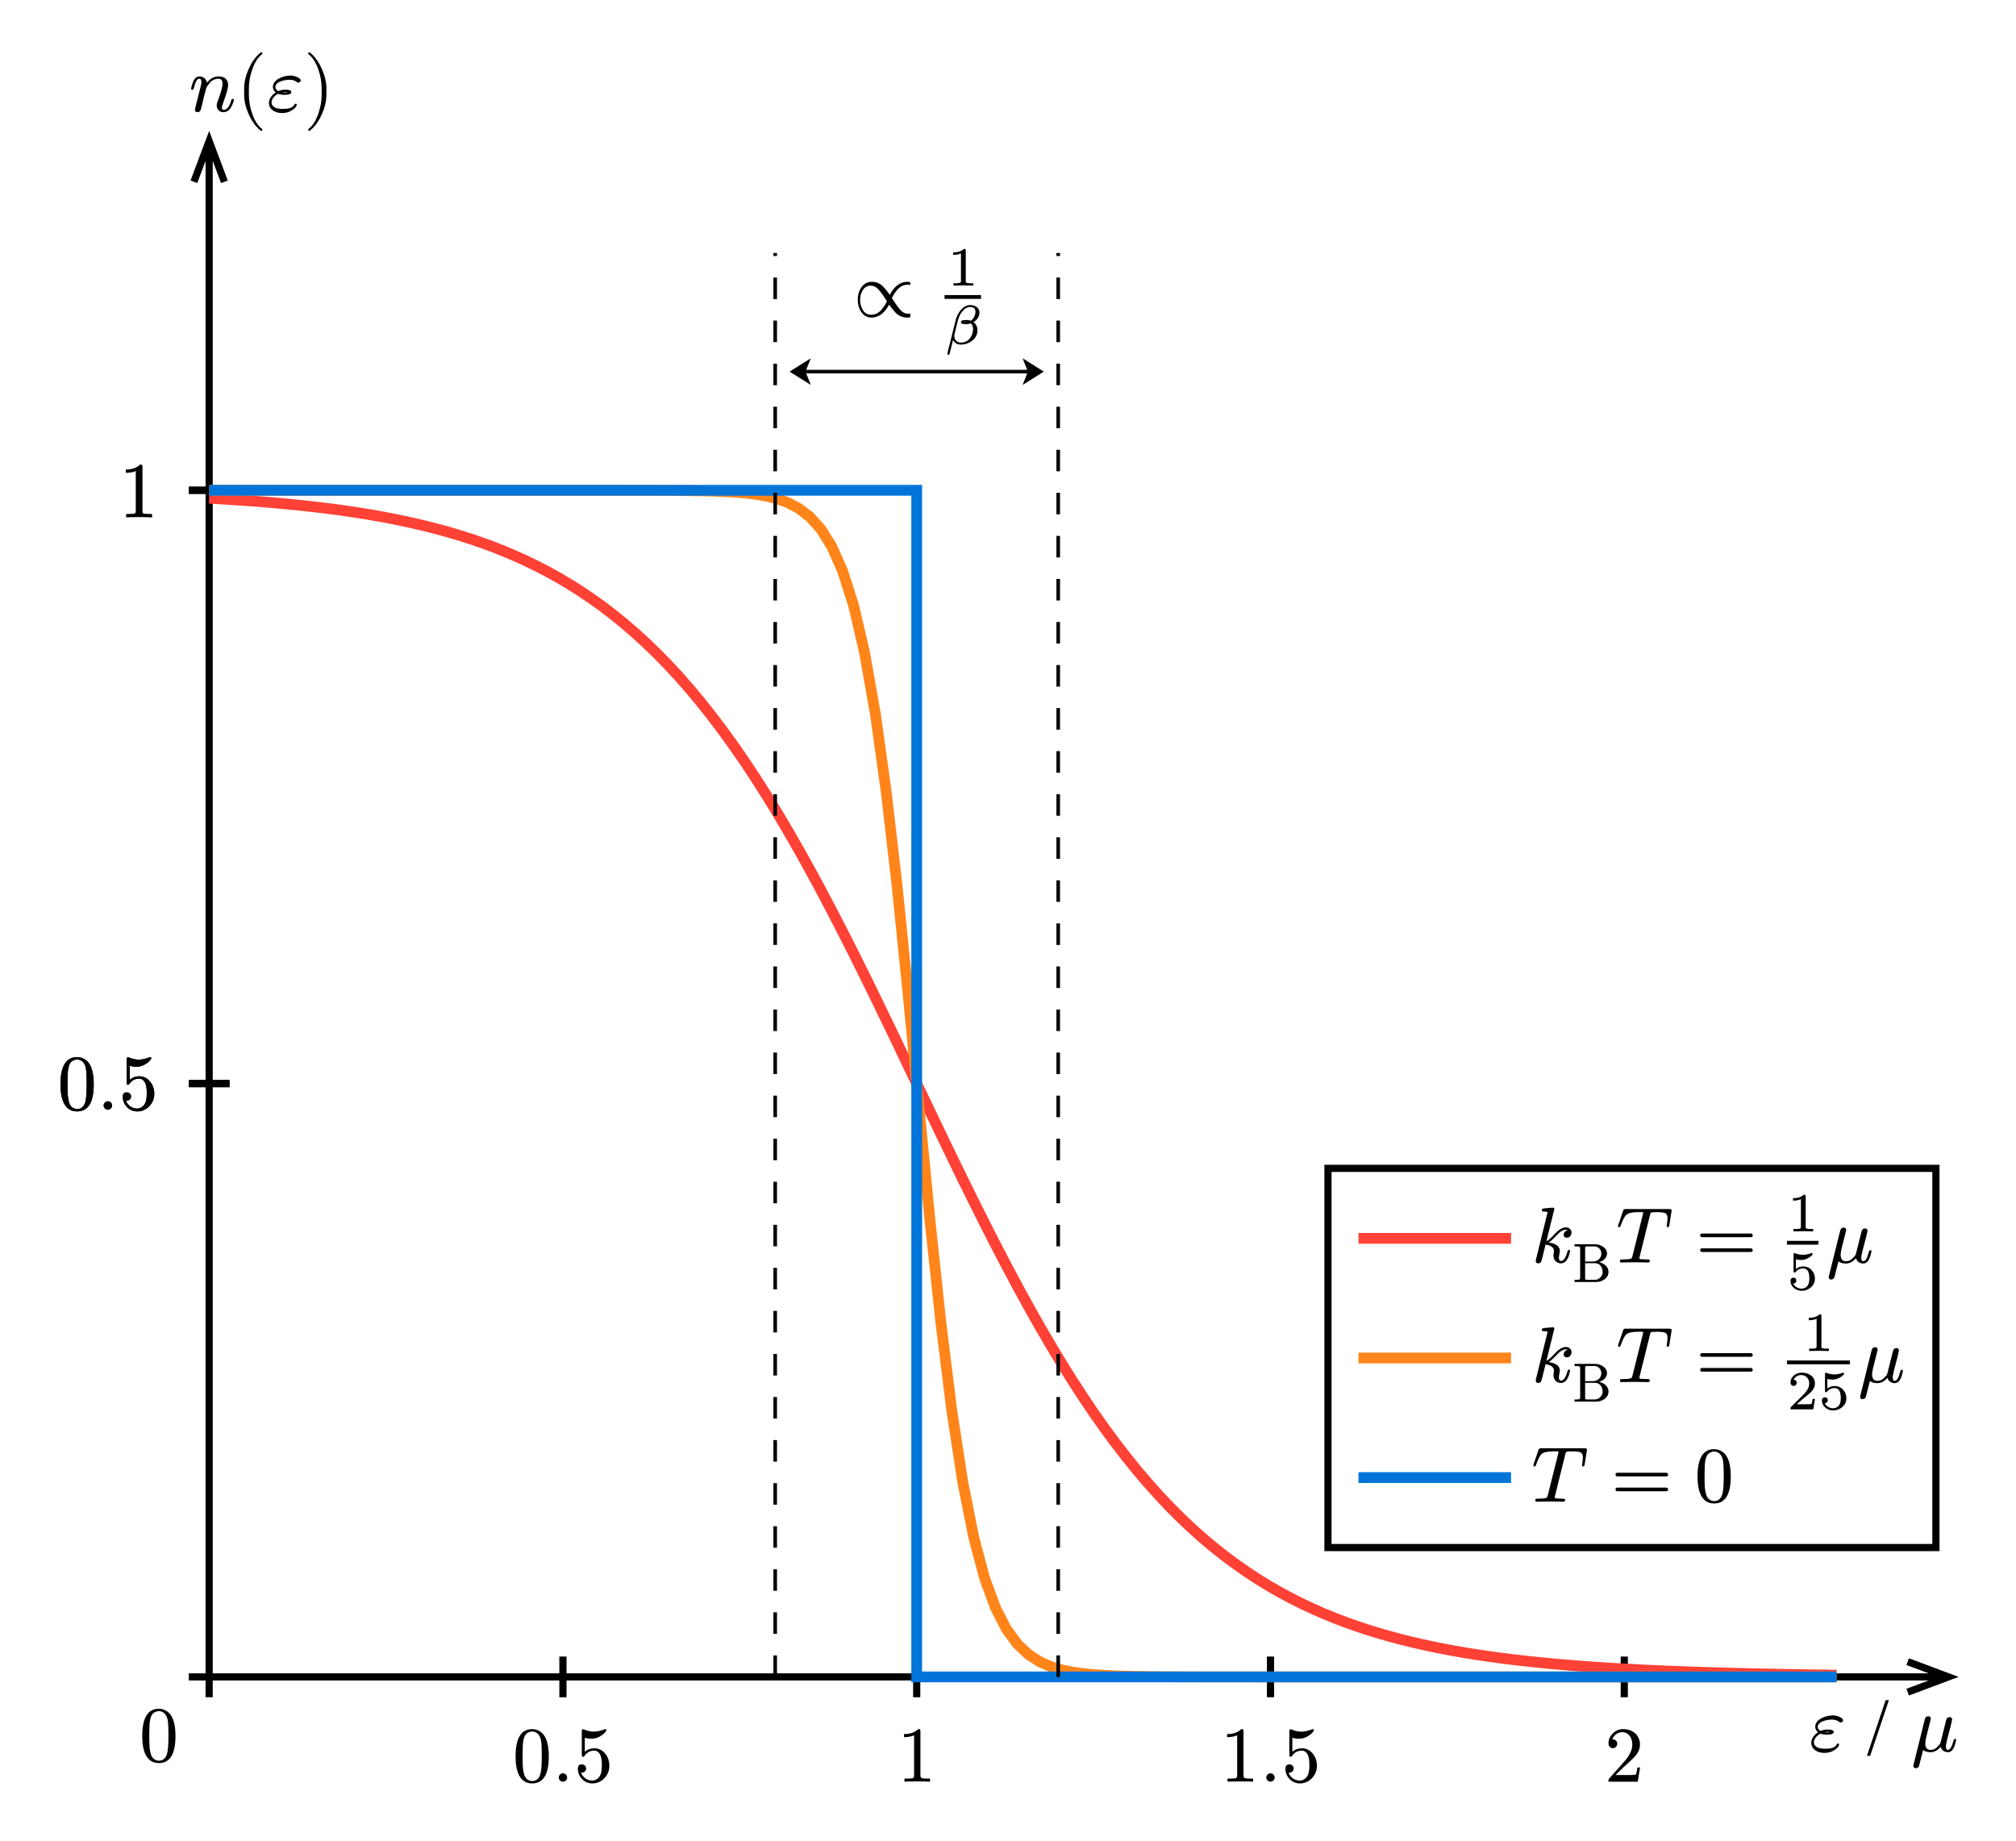
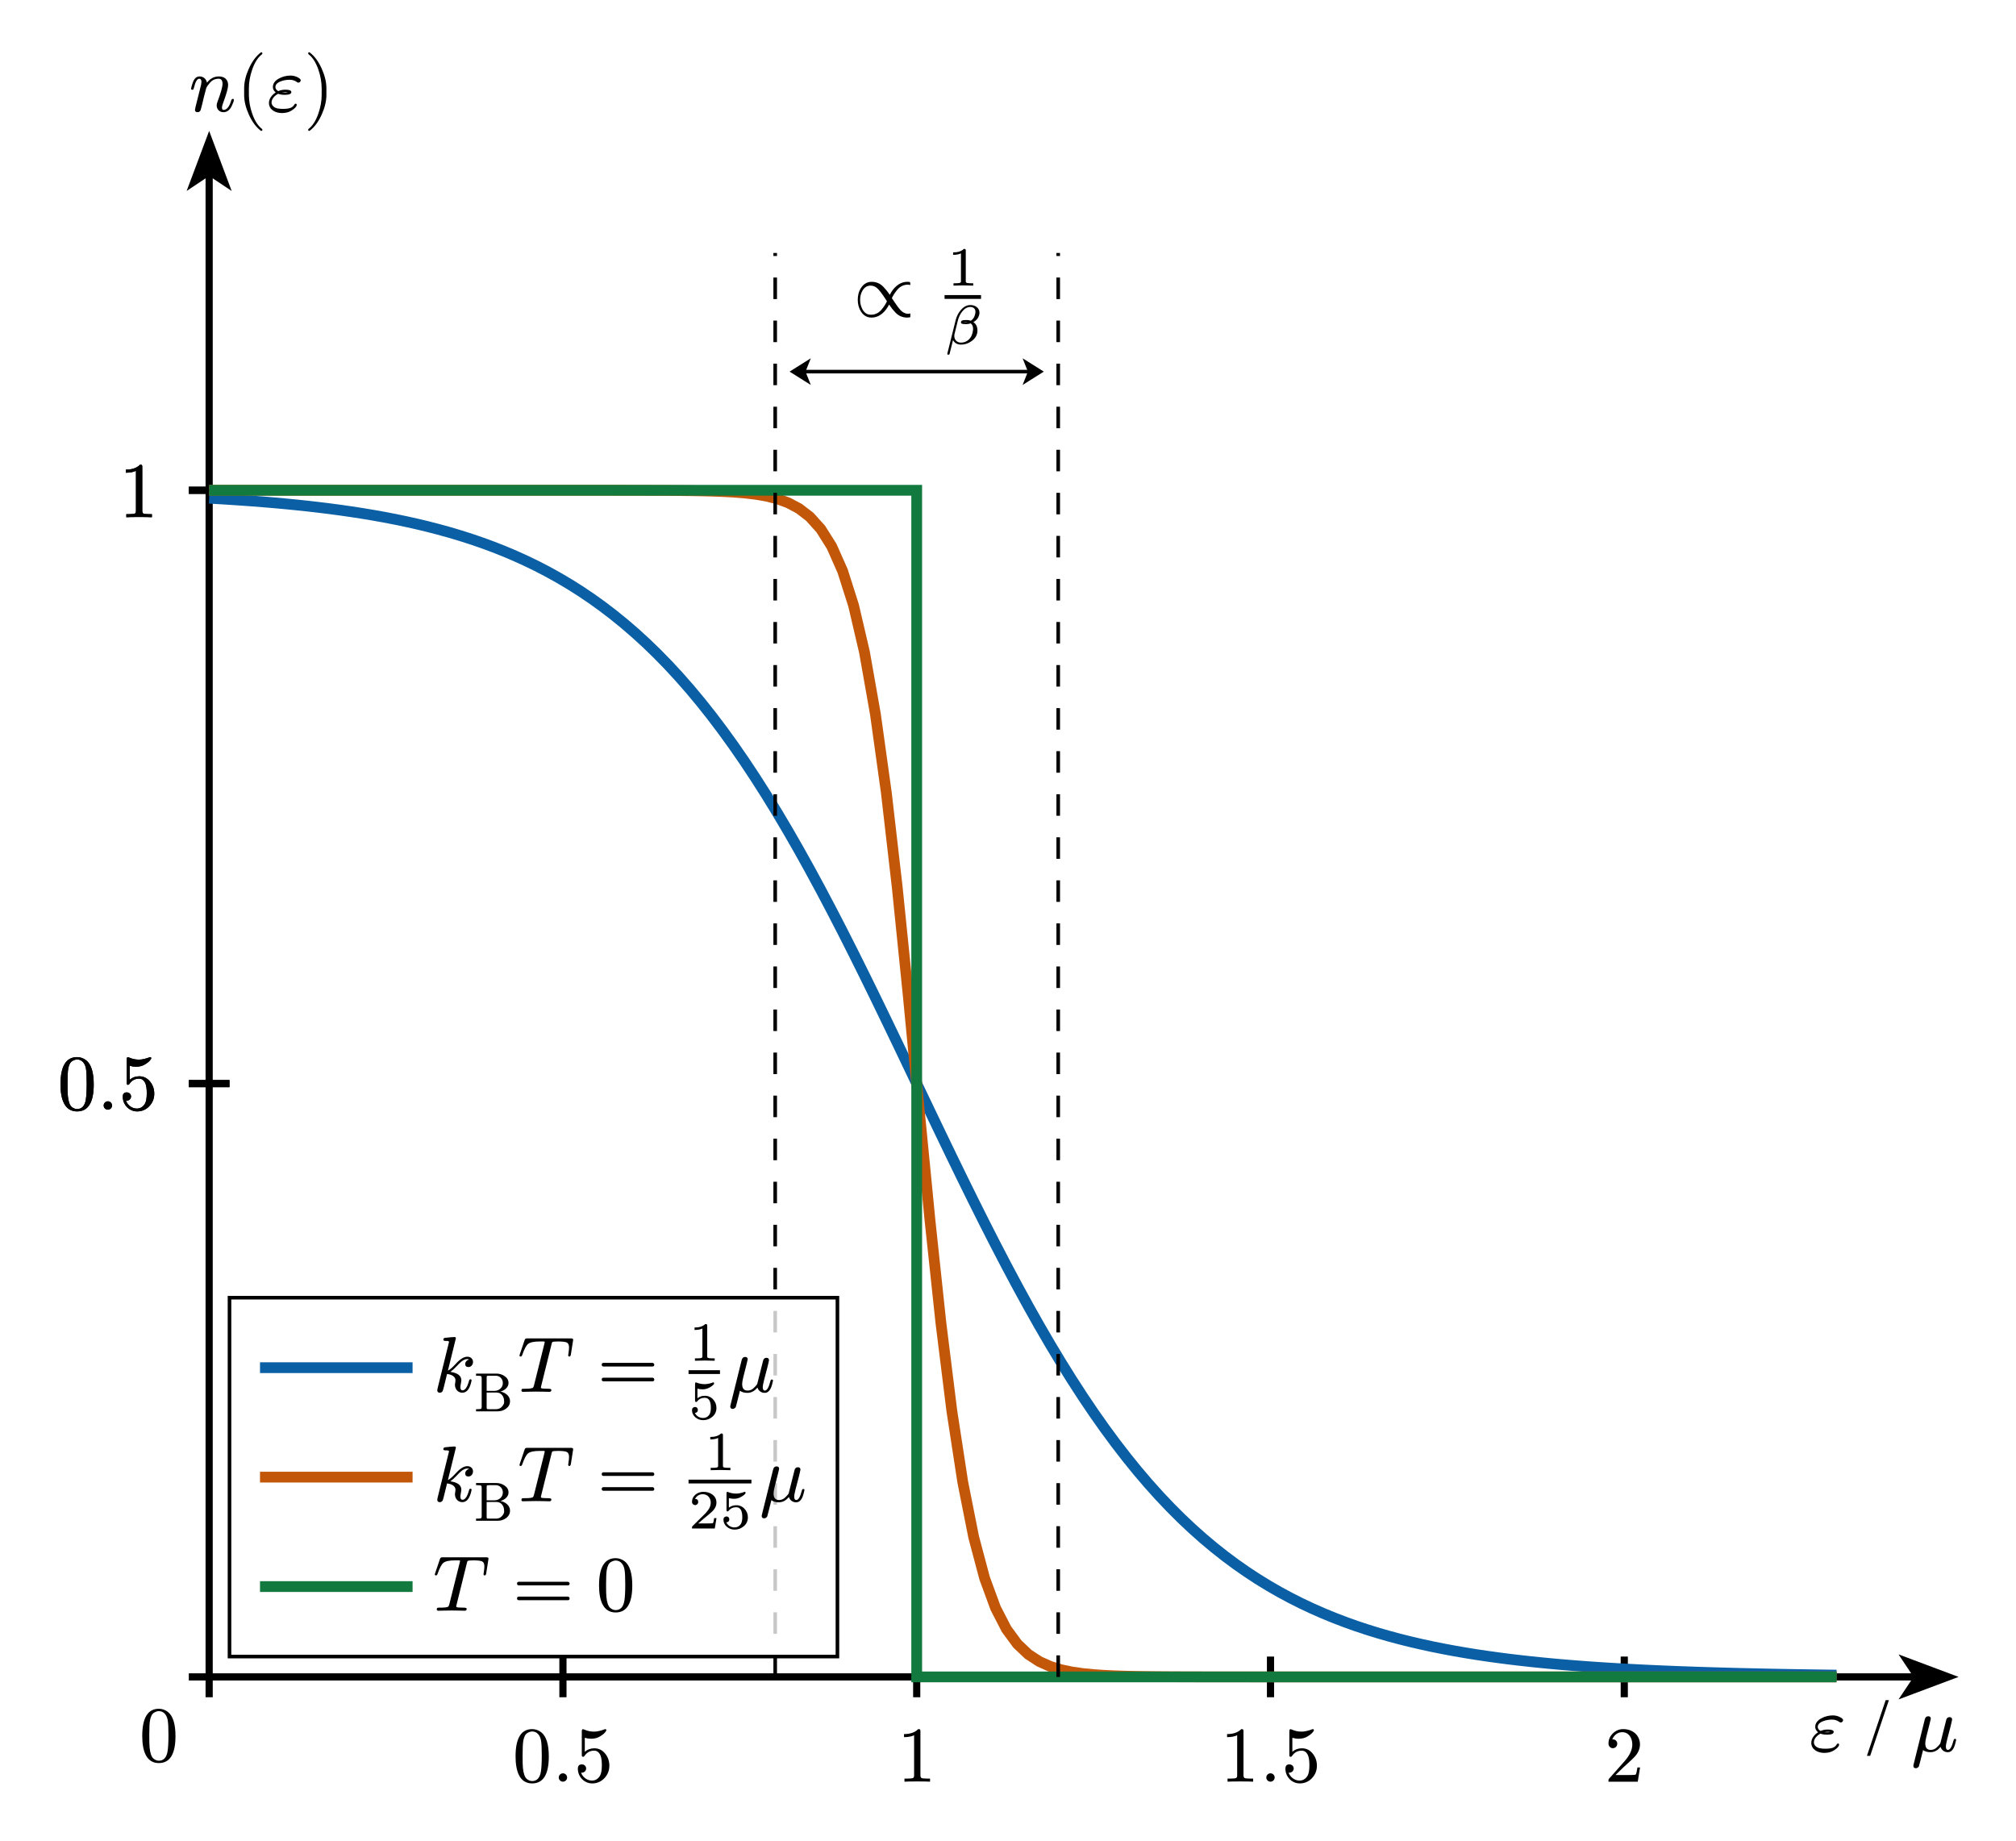
<svg xmlns="http://www.w3.org/2000/svg" xmlns:xlink="http://www.w3.org/1999/xlink" width="374.566" height="342.021" viewBox="0 0 280.924 256.516">
-   <path fill="none" stroke="#000" d="M26.31 233.674H271.5m-5.67-2.126 5.67 2.126-5.67 2.126m-187.387.709v-5.67" />
+   <path fill="none" stroke="#000" d="M26.31 233.674h240.938" />
+   <path stroke="#000" d="m271.5 233.674-5.67-2.126 1.418 2.126-1.417 2.126z" />
+   <path fill="none" stroke="#000" d="M78.443 236.509v-5.67" />
  <path fill="none" d="M71.414 240.76h14.058v7.756H71.414z" />
  <use xlink:href="#a" transform="matrix(1 0 0 -1 71.414 248.274)" />
  <use xlink:href="#b" transform="matrix(1 0 0 -1 76.914 248.274)" />
  <use xlink:href="#c" transform="matrix(1 0 0 -1 79.972 248.274)" />
  <path fill="none" stroke="#000" d="M127.741 236.509v-5.67" />
  <path fill="none" d="M124.991 240.76h5.5v7.514h-5.5z" />
  <use xlink:href="#d" transform="matrix(1 0 0 -1 124.991 248.274)" />
  <path fill="none" stroke="#000" d="M177.04 236.509v-5.67" />
  <path fill="none" d="M170.01 240.76h14.058v7.756H170.01z" />
  <use xlink:href="#d" transform="matrix(1 0 0 -1 170.01 248.274)" />
  <use xlink:href="#b" transform="matrix(1 0 0 -1 175.51 248.274)" />
  <use xlink:href="#c" transform="matrix(1 0 0 -1 178.568 248.274)" />
  <path fill="none" stroke="#000" d="M226.337 236.509v-5.67" />
  <path fill="none" d="M223.587 240.76h5.5v7.514h-5.5z" />
  <use xlink:href="#e" transform="matrix(1 0 0 -1 223.587 248.274)" />
  <path fill="none" d="M252.112 236.509h20.812v9.889h-20.812z" />
  <use xlink:href="#f" transform="matrix(1 0 0 -1 252.112 244.022)" />
  <use xlink:href="#g" x="2.75" transform="matrix(1 0 0 -1 257.238 244.022)" />
  <use xlink:href="#h" transform="matrix(1 0 0 -1 266.291 244.022)" />
-   <path fill="none" stroke="#000" d="M29.145 236.509V19.665m-2.126 5.67 2.126-5.67 2.126 5.67M26.31 150.997h5.67" />
+   <path fill="none" stroke="#000" d="M29.145 236.509V23.917" />
+   <path stroke="#000" d="m29.145 19.665-2.126 5.67 2.126-1.418 2.126 1.417z" />
+   <path fill="none" stroke="#000" d="M26.31 150.997h5.67" />
  <path fill="none" d="M8 147.12h14.058v7.754H8z" />
  <use xlink:href="#a" transform="matrix(1 0 0 -1 8 154.632)" />
  <use xlink:href="#b" transform="matrix(1 0 0 -1 13.5 154.632)" />
  <use xlink:href="#c" transform="matrix(1 0 0 -1 16.558 154.632)" />
  <path fill="none" stroke="#000" d="M26.31 68.32h5.67" />
  <path fill="none" d="M16.558 64.563h5.5v7.513h-5.5z" />
  <use xlink:href="#d" transform="matrix(1 0 0 -1 16.558 72.076)" />
  <path fill="none" stroke="#000" d="M26.31 150.997h5.67" />
  <path fill="none" d="M8 147.12h14.058v7.754H8z" />
  <use xlink:href="#a" transform="matrix(1 0 0 -1 8 154.632)" />
  <use xlink:href="#b" transform="matrix(1 0 0 -1 13.5 154.632)" />
  <use xlink:href="#c" transform="matrix(1 0 0 -1 16.558 154.632)" />
  <path fill="none" stroke="#000" d="M26.31 68.32h5.67" />
  <path fill="none" d="M16.558 64.563h5.5v7.513h-5.5z" />
  <use xlink:href="#d" transform="matrix(1 0 0 -1 16.558 72.076)" />
  <path fill="none" d="M26.31 8h20.284v10.241H26.31z" />
  <use xlink:href="#i" transform="matrix(1 0 0 -1 26.31 15.513)" />
  <use xlink:href="#j" transform="matrix(1 0 0 -1 32.91 15.513)" />
  <use xlink:href="#f" transform="matrix(1 0 0 -1 37.189 15.513)" />
  <use xlink:href="#k" transform="matrix(1 0 0 -1 42.315 15.513)" />
  <path fill="none" d="M19.393 237.926h5.5v7.755h-5.5z" />
  <use xlink:href="#a" transform="matrix(1 0 0 -1 19.393 245.439)" />
-   <path fill="none" stroke="#ff4136" stroke-width="1.5" d="m29.145 69.426 1.522.089 1.522.095 1.521.102 1.522.111 1.522.12 1.522.128 1.522.14 1.522.15 1.522.16 1.522.175 1.522.187 1.522.203 1.522.218 1.522.234 1.522.253 1.522.272 1.522.294 1.522.315 1.522.34 1.522.364 1.522.393 1.522.421 1.522.453 1.522.487 1.522.522 1.522.56 1.521.6 1.522.645 1.522.69 1.522.737 1.522.79 1.522.844 1.522.9 1.522.962 1.522 1.026 1.522 1.092 1.522 1.162 1.522 1.235 1.522 1.31 1.522 1.391 1.522 1.473 1.522 1.557 1.522 1.644 1.522 1.733 1.522 1.825 1.522 1.918 1.522 2.012 1.522 2.106 1.522 2.2 1.521 2.296 1.522 2.388 1.522 2.48 1.522 2.569 1.522 2.654 1.522 2.737 1.522 2.813 1.522 2.886 1.522 2.95 1.522 3.01 1.522 3.062 1.522 3.104 1.522 3.14 1.522 3.165 1.522 3.183 1.522 3.19 1.522 3.187 1.522 3.176 1.522 3.156 1.522 3.125 1.522 3.087 1.522 3.04 1.522 2.985 1.522 2.923 1.521 2.855 1.522 2.78 1.522 2.702 1.522 2.618 1.522 2.53 1.522 2.44 1.522 2.348 1.522 2.255 1.522 2.16 1.522 2.065 1.522 1.97 1.522 1.877 1.522 1.785 1.522 1.695 1.522 1.606 1.522 1.52 1.522 1.436 1.522 1.356 1.522 1.277 1.522 1.203 1.522 1.131 1.522 1.063 1.522.997 1.521.935 1.522.876 1.522.82 1.522.767 1.522.716 1.522.67 1.522.624 1.522.583 1.522.544 1.522.506 1.522.472 1.522.439 1.522.408 1.522.38 1.522.354 1.522.329 1.522.305 1.522.284 1.522.264 1.522.245 1.522.227 1.522.21 1.522.197 1.522.181 1.521.169 1.522.156 1.522.145 1.522.135 1.522.124 1.522.116 1.522.107 1.522.1 1.522.091 1.522.086 1.522.079 1.522.073 1.522.068 1.522.063 1.522.058 1.522.054 1.522.05 1.522.046 1.522.043 1.522.04 1.522.036 1.522.034 1.522.032 1.521.03 1.522.026 1.522.025 1.522.023 1.522.022 1.522.02" />
-   <path fill="none" stroke="#ff851b" stroke-width="1.5" d="M29.145 68.32H80.89l1.522.001 1.522.001 1.522.001 1.522.002 1.522.003 1.522.003 1.522.006 1.522.008 1.522.012 1.522.017 1.522.026 1.522.037 1.522.056 1.522.08 1.522.12 1.521.176 1.522.257 1.522.377 1.522.551 1.522.804 1.522 1.169 1.522 1.689 1.522 2.42 1.522 3.432 1.522 4.783 1.522 6.52 1.522 8.62 1.522 10.94 1.522 13.2 1.522 14.975 1.522 15.857 1.522 15.605 1.522 14.291 1.522 12.25 1.522 9.919 1.522 7.667 1.522 5.718 1.522 4.15 1.522 2.953 1.521 2.072 1.522 1.44 1.522.995 1.522.682 1.522.468 1.522.319 1.522.218 1.522.148 1.522.101 1.522.069 1.522.047 1.522.031 1.522.022 1.522.015 1.522.01 1.522.007 1.522.004 1.522.003 1.522.003 1.522.001 1.522.001h1.522l1.522.001h7.609l1.522.001h71.532" />
-   <path fill="none" stroke="#0074d9" stroke-width="1.5" d="M29.145 68.32h98.596v165.354h128.175" />
+   <path fill="none" stroke="#0b5fa5" stroke-width="1.5" d="m29.145 69.426 1.522.089 1.522.095 1.521.102 1.522.111 1.522.12 1.522.128 1.522.14 1.522.15 1.522.16 1.522.175 1.522.187 1.522.203 1.522.218 1.522.234 1.522.253 1.522.272 1.522.294 1.522.315 1.522.34 1.522.364 1.522.393 1.522.421 1.522.453 1.522.487 1.522.522 1.522.56 1.521.6 1.522.645 1.522.69 1.522.737 1.522.79 1.522.844 1.522.9 1.522.962 1.522 1.026 1.522 1.092 1.522 1.162 1.522 1.235 1.522 1.31 1.522 1.391 1.522 1.473 1.522 1.557 1.522 1.644 1.522 1.733 1.522 1.825 1.522 1.918 1.522 2.012 1.522 2.106 1.522 2.2 1.521 2.296 1.522 2.388 1.522 2.48 1.522 2.569 1.522 2.654 1.522 2.737 1.522 2.813 1.522 2.886 1.522 2.95 1.522 3.01 1.522 3.062 1.522 3.104 1.522 3.14 1.522 3.165 1.522 3.183 1.522 3.19 1.522 3.187 1.522 3.176 1.522 3.156 1.522 3.125 1.522 3.087 1.522 3.04 1.522 2.985 1.522 2.923 1.521 2.855 1.522 2.78 1.522 2.702 1.522 2.618 1.522 2.53 1.522 2.44 1.522 2.348 1.522 2.255 1.522 2.16 1.522 2.065 1.522 1.97 1.522 1.877 1.522 1.785 1.522 1.695 1.522 1.606 1.522 1.52 1.522 1.436 1.522 1.356 1.522 1.277 1.522 1.203 1.522 1.131 1.522 1.063 1.522.997 1.521.935 1.522.876 1.522.82 1.522.767 1.522.716 1.522.67 1.522.624 1.522.583 1.522.544 1.522.506 1.522.472 1.522.439 1.522.408 1.522.38 1.522.354 1.522.329 1.522.305 1.522.284 1.522.264 1.522.245 1.522.227 1.522.21 1.522.197 1.522.181 1.521.169 1.522.156 1.522.145 1.522.135 1.522.124 1.522.116 1.522.107 1.522.1 1.522.091 1.522.086 1.522.079 1.522.073 1.522.068 1.522.063 1.522.058 1.522.054 1.522.05 1.522.046 1.522.043 1.522.04 1.522.036 1.522.034 1.522.032 1.521.03 1.522.026 1.522.025 1.522.023 1.522.022 1.522.02" />
+   <path fill="none" stroke="#c2570a" stroke-width="1.5" d="M29.145 68.32H80.89l1.522.001 1.522.001 1.522.001 1.522.002 1.522.003 1.522.003 1.522.006 1.522.008 1.522.012 1.522.017 1.522.026 1.522.037 1.522.056 1.522.08 1.522.12 1.521.176 1.522.257 1.522.377 1.522.551 1.522.804 1.522 1.169 1.522 1.689 1.522 2.42 1.522 3.432 1.522 4.783 1.522 6.52 1.522 8.62 1.522 10.94 1.522 13.2 1.522 14.975 1.522 15.857 1.522 15.605 1.522 14.291 1.522 12.25 1.522 9.919 1.522 7.667 1.522 5.718 1.522 4.15 1.522 2.953 1.521 2.072 1.522 1.44 1.522.995 1.522.682 1.522.468 1.522.319 1.522.218 1.522.148 1.522.101 1.522.069 1.522.047 1.522.031 1.522.022 1.522.015 1.522.01 1.522.007 1.522.004 1.522.003 1.522.003 1.522.001 1.522.001h1.522l1.522.001h7.609l1.522.001h71.532" />
+   <path fill="none" stroke="#12793f" stroke-width="1.5" d="M29.145 68.32h98.596v165.354h128.175" />
  <path fill="none" stroke="#000" stroke-dasharray="3 3" stroke-width=".5" d="M108.022 233.674V35.25m39.438 198.424V35.25" />
  <path fill="none" stroke="#000" stroke-width=".5" d="M111.977 51.784h31.528" />
  <path stroke="#000" stroke-width=".5" d="m110.498 51.784 1.972 1.24-.493-1.24.493-1.24zm34.486 0-1.972-1.24.493 1.24-.493 1.24z" />
  <path fill="none" d="M118.91 36.62h18.895v12.802h-18.896z" />
  <use xlink:href="#l" transform="matrix(1 0 0 -1 118.91 44.133)" />
  <use xlink:href="#m" transform="matrix(1 0 0 -1 131.973 39.8)" />
  <use xlink:href="#n" transform="matrix(1 0 0 -1 131.623 47.928)" />
  <path fill="none" stroke="#000" stroke-width=".528" d="M131.623 41.383h5.082" />
-   <path fill="#ffffffc8" stroke="#000" d="M185.05 162.808v52.842h84.714v-52.842z" />
-   <path fill="#bfdcf5" stroke="#ff4136" stroke-width="1.5" d="M189.302 172.56h21.26" />
-   <path fill="none" d="M213.397 167.06h47.734v11h-47.734z" />
-   <use xlink:href="#o" transform="matrix(1 0 0 -1 213.397 175.926)" />
-   <use xlink:href="#p" transform="matrix(1 0 0 -1 219.128 178.643)" />
-   <use xlink:href="#q" transform="matrix(1 0 0 -1 225.195 175.926)" />
-   <use xlink:href="#r" transform="matrix(1 0 0 -1 236.303 175.926)" />
-   <use xlink:href="#m" transform="matrix(1 0 0 -1 249.016 171.592)" />
-   <use xlink:href="#s" transform="matrix(1 0 0 -1 249.016 179.72)" />
-   <path fill="none" stroke="#000" stroke-width=".528" d="M249.016 173.176h4.382" />
-   <use xlink:href="#h" transform="matrix(1 0 0 -1 254.498 175.926)" />
-   <path fill="#ffd0cd" stroke="#ff851b" stroke-width="1.5" d="M189.302 189.23h21.26" />
-   <path fill="none" d="M213.397 183.73h52.115v11h-52.115z" />
-   <use xlink:href="#o" transform="matrix(1 0 0 -1 213.397 192.595)" />
-   <use xlink:href="#p" transform="matrix(1 0 0 -1 219.128 195.312)" />
-   <use xlink:href="#q" transform="matrix(1 0 0 -1 225.195 192.595)" />
-   <use xlink:href="#r" transform="matrix(1 0 0 -1 236.303 192.595)" />
-   <use xlink:href="#m" transform="matrix(1 0 0 -1 251.207 188.261)" />
-   <use xlink:href="#t" transform="matrix(1 0 0 -1 249.016 196.39)" />
-   <use xlink:href="#s" transform="matrix(1 0 0 -1 253.398 196.39)" />
-   <path fill="none" stroke="#000" stroke-width=".528" d="M249.016 189.845h8.763" />
-   <use xlink:href="#h" transform="matrix(1 0 0 -1 258.879 192.595)" />
-   <path fill="#cbf2cf" stroke="#0074d9" stroke-width="1.5" d="M189.302 205.898h21.26" />
-   <path fill="none" d="M213.397 200.398h28.22v11h-28.22z" />
-   <use xlink:href="#q" transform="matrix(1 0 0 -1 213.397 209.264)" />
-   <use xlink:href="#r" transform="matrix(1 0 0 -1 224.504 209.264)" />
-   <use xlink:href="#a" transform="matrix(1 0 0 -1 236.118 209.264)" />
+   <path fill="#ffffffc8" stroke="#000" stroke-width=".5" d="M31.98 180.832v50.007h84.713v-50.007z" />
+   <path fill="#bfdcf5" stroke="#0b5fa5" stroke-width="1.5" d="M36.231 190.584h21.26" />
+   <path fill="none" d="M60.326 185.084h47.734v11H60.326z" />
+   <use xlink:href="#o" transform="matrix(1 0 0 -1 60.326 193.95)" />
+   <use xlink:href="#p" transform="matrix(1 0 0 -1 66.057 196.667)" />
+   <use xlink:href="#q" transform="matrix(1 0 0 -1 72.124 193.95)" />
+   <use xlink:href="#r" transform="matrix(1 0 0 -1 83.232 193.95)" />
+   <use xlink:href="#m" transform="matrix(1 0 0 -1 95.945 189.616)" />
+   <use xlink:href="#s" transform="matrix(1 0 0 -1 95.945 197.745)" />
+   <path fill="none" stroke="#000" stroke-width=".528" d="M95.945 191.2h4.382" />
+   <use xlink:href="#h" transform="matrix(1 0 0 -1 101.427 193.95)" />
+   <path fill="#ffd0cd" stroke="#c2570a" stroke-width="1.5" d="M36.231 205.835h21.26" />
+   <path fill="none" d="M60.326 200.335h52.115v11H60.326z" />
+   <use xlink:href="#o" transform="matrix(1 0 0 -1 60.326 209.201)" />
+   <use xlink:href="#p" transform="matrix(1 0 0 -1 66.057 211.918)" />
+   <use xlink:href="#q" transform="matrix(1 0 0 -1 72.124 209.201)" />
+   <use xlink:href="#r" transform="matrix(1 0 0 -1 83.232 209.201)" />
+   <use xlink:href="#m" transform="matrix(1 0 0 -1 98.136 204.867)" />
+   <use xlink:href="#t" transform="matrix(1 0 0 -1 95.945 212.996)" />
+   <use xlink:href="#s" transform="matrix(1 0 0 -1 100.327 212.996)" />
+   <path fill="none" stroke="#000" stroke-width=".528" d="M95.945 206.451h8.763" />
+   <use xlink:href="#h" transform="matrix(1 0 0 -1 105.808 209.201)" />
+   <path fill="#cbf2cf" stroke="#12793f" stroke-width="1.5" d="M36.231 221.087h21.26" />
+   <path fill="none" d="M60.326 215.587h28.22v11h-28.22z" />
+   <use xlink:href="#q" transform="matrix(1 0 0 -1 60.326 224.453)" />
+   <use xlink:href="#r" transform="matrix(1 0 0 -1 71.433 224.453)" />
+   <use xlink:href="#a" transform="matrix(1 0 0 -1 83.047 224.453)" />
  <defs>
    <symbol id="a" overflow="visible">
      <path d="M2.739-.242C4.29-.242 5.06 1.012 5.06 3.52c0 1.683-.352 2.805-1.045 3.355a2.05 2.05 0 0 1-1.265.451C1.199 7.326.429 6.061.429 3.52c0-2.024.539-3.762 2.31-3.762m1.232 6.006c.077-.385.11-1.089.11-2.112 0-1.012-.044-1.76-.121-2.244Q3.745.088 2.739.088c-.253 0-.506.099-.737.286-.297.253-.473.77-.55 1.562-.033.275-.044.847-.044 1.716 0 .957.033 1.628.088 1.991.099.605.297.99.605 1.155.242.132.451.198.638.198.715 0 1.111-.583 1.232-1.232" />
    </symbol>
    <symbol id="b" overflow="visible">
      <path d="M2.112.583a.587.587 0 0 1-.583.583.587.587 0 0 1-.583-.583C.946.264 1.21 0 1.529 0s.583.264.583.583" />
    </symbol>
    <symbol id="c" overflow="visible">
      <path d="M1.298 3.465c.055 0 .121.044.176.121.33.495.781.737 1.353.737.385 0 .682-.22.88-.671.121-.297.187-.748.187-1.353 0-.693-.088-1.177-.253-1.463C3.366.385 2.992.154 2.519.154c-.737 0-1.32.528-1.518 1.1.033-.011.055 0 .099 0 .33 0 .605.253.605.583 0 .341-.275.572-.605.572-.385 0-.55-.209-.55-.616 0-1.1.891-2.035 1.991-2.035a2.27 2.27 0 0 1 1.705.726c.462.484.693 1.067.693 1.738 0 .638-.187 1.188-.561 1.661-.407.517-.913.77-1.529.77-.517 0-.968-.165-1.331-.495v1.958c.297-.088.583-.132.88-.132.506 0 .946.121 1.32.374.341.209.572.418.704.616.066.088.099.154.099.187q0 .165-.165.165c-.605-.231-1.122-.352-1.54-.352a3.3 3.3 0 0 0-1.419.308.4.4 0 0 1-.143.033c-.099 0-.154-.099-.154-.308V3.795c0-.231 0-.33.198-.33" />
    </symbol>
    <symbol id="d" overflow="visible">
      <path d="M2.959 7.326q-.677-.693-1.98-.693v-.429c.572 0 1.045.088 1.408.264V.902c0-.198-.044-.33-.143-.385S1.87.429 1.43.429h-.385V0q.413.033 1.782.033 1.37 0 1.782-.033v.429h-.385c-.451 0-.726.033-.814.088s-.143.187-.143.385v6.094c0 .264-.022.33-.308.33" />
    </symbol>
    <symbol id="e" overflow="visible">
      <path d="M2.607 7.326a2 2 0 0 1-1.441-.594C.759 6.336.55 5.874.55 5.313c0-.374.275-.649.616-.649a.62.62 0 0 1 .605.616.595.595 0 0 1-.616.616c-.033 0-.055 0-.077-.011.209.539.693 1.012 1.386 1.012.902 0 1.408-.781 1.408-1.727 0-.737-.374-1.529-1.122-2.365L.682.473C.539.308.55.319.55 0h4.081l.319 1.98h-.363c-.088-.561-.165-.88-.231-.979-.055-.055-.385-.077-.99-.077H1.529l1.067 1.045c.748.704 1.694 1.463 2.013 2.046q.33.577.33 1.155c0 1.298-1.012 2.156-2.332 2.156" />
    </symbol>
    <symbol id="f" overflow="visible">
      <path d="M4.719 4.323c0 .132-.143.275-.451.429a2.2 2.2 0 0 1-.979.231 3.4 3.4 0 0 1-1.562-.385c-.594-.308-.891-.715-.891-1.21q0-.429.396-.759C.781 2.354.286 1.815.286 1.166c0-.902.858-1.408 1.804-1.408.539 0 .99.121 1.353.352.473.297.715.572.715.803 0 .099-.055.154-.165.154-.055 0-.099-.033-.143-.099C3.575.484 3.146.341 2.189.341c-.253 0-.495.022-.715.066-.407.077-.825.374-.825.825 0 .539.506 1.012.924 1.21.242-.099.55-.143.924-.143.605 0 .913.132.913.385q0 .33-.825.33c-.374 0-.704-.066-1.001-.198-.264.143-.396.33-.396.572 0 .341.264.616.781.803.385.143.792.209 1.21.209.363 0 .693-.099.968-.297.11-.077.187-.11.242-.11.165 0 .33.165.33.33M2.585 2.695c.121 0 .231-.011.341-.033a2.3 2.3 0 0 0-.429-.033c-.143 0-.275 0-.374.011.143.033.297.055.462.055" />
    </symbol>
    <symbol id="g" overflow="visible">
      <path d="M3.223 7.106h-.451L.165-.649h.451Z" />
    </symbol>
    <symbol id="h" overflow="visible">
      <path d="M6.292 1.562c0 .099-.055.154-.176.154-.088 0-.154-.077-.187-.22-.22-.88-.484-1.32-.781-1.32-.187 0-.286.154-.286.462 0 .187.066.561.209 1.111l.308 1.177c.099.396.187.671.253 1.012l.066.308a1 1 0 0 1 .033.154c0 .231-.121.341-.363.341s-.396-.132-.462-.407l-.792-3.146c0-.121-.176-.341-.528-.671A1.16 1.16 0 0 0 2.75.176c-.506 0-.759.297-.759.902 0 .209.044.506.143.913l.462 1.826c.088.341.143.583.165.704 0 .231-.121.341-.363.341s-.396-.143-.473-.429L.363-1.859a1 1 0 0 1-.033-.176c0-.231.121-.341.352-.341.165 0 .297.088.418.253.033.077.22.836.583 2.277q.396-.297 1.023-.297c.649 0 1.078.341 1.419.737a1.02 1.02 0 0 1 1.001-.737c.759 0 .99.891 1.166 1.705" />
    </symbol>
    <symbol id="i" overflow="visible">
      <path d="M5.907 1.507C5.654.638 5.291.198 4.84.198c-.143 0-.22.11-.22.319 0 .154.066.407.198.748.44 1.199.66 1.991.66 2.398 0 .77-.517 1.199-1.287 1.199-.649 0-1.21-.286-1.661-.869-.088.484-.473.869-1.034.869-.616 0-.858-.572-1.012-1.067-.11-.352-.165-.561-.165-.638 0-.099.055-.154.176-.154.055 0 .088.011.121.033a.8.8 0 0 1 .099.253c.198.836.451 1.254.748 1.254q.297 0 .297-.462c0-.143-.055-.44-.176-.891L.957.693A5 5 0 0 1 .858.209q0-.33.363-.33c.209 0 .363.11.44.33.022.055.088.33.209.803l.231.979.33 1.254c.121.253.308.506.539.77q.478.528 1.188.528c.363 0 .539-.242.539-.715 0-.418-.231-1.254-.704-2.508a1.4 1.4 0 0 1-.11-.506c0-.539.407-.935.935-.935.484 0 .869.275 1.144.825.209.44.319.737.319.88 0 .099-.055.154-.176.154-.033 0-.198-.099-.198-.231" />
    </symbol>
    <symbol id="j" overflow="visible">
      <path d="M3.498-2.728c.099 0 .154.055.154.154 0 .033-.022.077-.055.121-.572.44-1.034 1.166-1.375 2.167a8 8 0 0 0-.451 2.574v.924c0 .847.154 1.705.451 2.574.341 1.001.803 1.727 1.375 2.167a.18.18 0 0 1 .055.121c0 .099-.055.154-.154.154a.2.2 0 0 1-.077-.033c-.66-.506-1.21-1.254-1.661-2.255-.429-.957-.649-1.859-.649-2.728v-.924c0-.869.22-1.771.649-2.728.451-1.001 1.001-1.749 1.661-2.255a.2.2 0 0 1 .077-.033" />
    </symbol>
    <symbol id="k" overflow="visible">
      <path d="M.858-2.695c.66.506 1.21 1.254 1.661 2.255.429.957.649 1.859.649 2.728v.924c0 .869-.22 1.771-.649 2.728C2.068 6.941 1.518 7.689.858 8.195a.2.2 0 0 1-.077.033c-.099 0-.154-.055-.154-.154 0-.044.022-.088.055-.121.572-.44 1.034-1.166 1.375-2.167a8 8 0 0 0 .451-2.574v-.924c0-.847-.154-1.705-.451-2.574-.341-1.001-.803-1.727-1.375-2.167-.033-.044-.055-.088-.055-.121 0-.099.055-.154.154-.154.011 0 .044.011.077.033" />
    </symbol>
    <symbol id="l" overflow="visible">
      <path d="M5.082 3.047c-.297.44-.605.814-.902 1.122-.44.462-.979.693-1.628.693-.605 0-1.1-.275-1.463-.825C.77 3.564.616 3.003.616 2.365S.77 1.166 1.078.693c.363-.539.847-.814 1.452-.814 1.188 0 2.002.913 2.453 1.815q.446-.66.891-1.122c.451-.462.99-.693 1.628-.693.143 0 .297.022.44.055v.517a2 2 0 0 0-.297-.044q-.594 0-1.089.528a9 9 0 0 0-.726.968l-.462.682c.176.396.44.792.781 1.199.396.451.88.682 1.452.682.11 0 .22-.022.341-.055 0 .242-.022.385-.055.418a1.4 1.4 0 0 1-.363.033c-1.177 0-2.002-.913-2.442-1.815m-.847-.209.451-.682c-.176-.396-.44-.792-.781-1.199-.396-.451-.88-.682-1.452-.682-.495 0-.88.231-1.155.704a2.7 2.7 0 0 0-.352 1.386c0 .495.121.924.352 1.309.275.44.649.66 1.111.66q.61 0 1.089-.528c.209-.231.462-.561.737-.968" />
    </symbol>
    <symbol id="m" overflow="visible">
      <path d="M2.333 5.113c-.331-.324-.824-.485-1.494-.485v-.34c.455 0 .817.07 1.094.201V.654c0-.1-.008-.161-.031-.192q-.058-.129-.693-.13H.893V0l1.37.03L3.644 0v.331h-.317q-.633.002-.7.131a.5.5 0 0 0-.023.192v4.212c0 .208-.031.247-.27.247" />
    </symbol>
    <symbol id="n" overflow="visible">
      <path d="M3.588 5.42c-1.047 0-1.802-1.146-2.04-2.094L.385-1.347Q.362-1.496.5-1.494h.077q.092 0 .116.093l.485 1.94q.335-.633 1.109-.631a2.4 2.4 0 0 1 1.417.446q.877.59.877 1.525-.001.776-.57 1.17a1.53 1.53 0 0 1 .855 1.286c0 .685-.585 1.086-1.278 1.086m-.962-2.379q.057.024.439.024c.046 0 .092-.008.146-.016a2 2 0 0 0-.216-.015h-.138q-.105-.002-.231.007m1.678 1.44c0-.1-.015-.215-.054-.362-.077-.33-.223-.585-.446-.777-.031-.023-.077-.062-.139-.108-.192.07-.385.1-.593.1-.362 0-.593-.03-.685-.1a.3.3 0 0 1-.108-.223c0-.062.023-.108.062-.147q.105-.105.647-.107.333.002.654.107c.223-.161.331-.415.331-.77q0-.231-.092-.6C3.704.785 3.134.184 2.295.184c-.555 0-.94.378-.94.932q0 .139.046.324l.455 1.84c.208.824.831 1.871 1.725 1.871.43 0 .723-.238.723-.67" />
    </symbol>
    <symbol id="o" overflow="visible">
      <path d="M4.499 3.883c0-.286.154-.429.451-.429.385 0 .638.341.638.715 0 .429-.352.726-.781.726-.495 0-1.023-.33-1.606-.979-.451-.495-.814-.814-1.111-.957l1.111 4.51c-.022.099-.044.165-.187.165-.352 0-1.188-.099-1.32-.11-.165-.022-.242-.099-.242-.264q0-.165.297-.165c.209 0 .495.011.495-.143L.649.473A1 1 0 0 1 .605.231c0-.231.121-.352.352-.352.187 0 .33.088.407.253.055.099.253.88.605 2.354.572-.055 1.177-.33 1.177-.88 0-.165-.077-.495-.077-.605 0-.627.407-1.122 1.034-1.122q.957 0 1.287 1.716c0 .099-.055.154-.165.154q-.149 0-.198-.231C4.785.649 4.488.209 4.125.209q-.297 0-.297.462c0 .176.132.77.132.946 0 .627-.506 1.012-1.529 1.166.253.176.539.429.847.759s.528.539.671.66c.297.242.583.363.836.363a.47.47 0 0 0 .264-.066c-.297-.055-.55-.33-.55-.616" />
    </symbol>
    <symbol id="p" overflow="visible">
      <path d="M3.68 2.757c.54.138 1.125.57 1.125 1.185 0 .409-.193.732-.578.986a2 2 0 0 1-1.14.331H.278v-.3h.216q.405-.002.485-.062.083-.055.085-.262V.624c0-.139-.031-.231-.085-.27Q.897.3.493.3H.277V0h3.01c.44 0 .833.123 1.171.37q.555.406.555 1.054c0 .717-.678 1.21-1.332 1.333m.332 1.185c0-.646-.54-1.093-1.186-1.093h-1.07v1.84c0 .278.038.27.338.27h.94c.57 0 .978-.447.978-1.017m.177-2.51v-.2c-.016-.177-.116-.377-.308-.585Q3.582.3 3.04.3h-.947c-.3 0-.338-.007-.338.27v2.048h1.393c.624 0 1.04-.539 1.04-1.186" />
    </symbol>
    <symbol id="q" overflow="visible">
      <path d="M3.784 6.941a1 1 0 0 0-.044-.22L2.288.913a1 1 0 0 0-.121-.308C2.068.484 1.694.429 1.034.429.693.429.539.462.539.176.539.055.616 0 .759 0c.561 0 1.353.044 1.826.033l.902-.011c.154 0 .759-.022.946-.022s.275.088.275.264c0 .11-.132.165-.407.165-.572 0-.902.022-1.001.077-.033.022-.055.066-.055.132L4.73 6.633c.033.154.066.253.099.286q.066.099.792.099c.605 0 1.023-.044 1.232-.143s.319-.33.319-.704c0-.198-.033-.484-.088-.858a1 1 0 0 1-.033-.209c0-.121.055-.187.176-.187.099 0 .165.099.198.286l.297 1.892a1 1 0 0 1 .022.187c0 .11-.11.165-.341.165H1.375c-.286 0-.308-.033-.396-.242L.33 5.291a4 4 0 0 1-.066-.209c0-.11.055-.165.176-.165.088 0 .165.088.22.253.275.803.55 1.298.803 1.507.286.231.836.341 1.639.341h.429c.121 0 .253.011.253-.077" />
    </symbol>
    <symbol id="r" overflow="visible">
      <path d="M7.678 4.037H.88c-.176 0-.264-.088-.264-.253s.088-.253.264-.253h6.798c.176 0 .264.088.264.253 0 .132-.121.253-.264.253m0-2.068H.88c-.176 0-.264-.088-.264-.253s.088-.253.264-.253h6.798c.176 0 .264.088.264.253a.26.26 0 0 1-.264.253" />
    </symbol>
    <symbol id="s" overflow="visible">
      <path d="M1.063 2.38c.054 0 .107.038.169.115.246.316.593.47 1.032.47q.845-.002.847-1.379-.002-.669-.224-.993a1 1 0 0 0-.862-.439c-.539 0-.97.308-1.14.708.247 0 .416.162.416.409s-.161.415-.408.415C.64 1.648.485 1.525.485 1.247Q.485.636.97.231c.3-.254.662-.385 1.07-.385.501 0 .932.17 1.302.493s.546.731.546 1.216c0 .47-.161.863-.47 1.194a1.5 1.5 0 0 1-1.147.493 1.6 1.6 0 0 1-1.031-.34v1.333c.246-.062.485-.092.708-.092.3 0 .585.061.855.192.215.1.762.416.762.64 0 .092-.046.138-.13.138-.424-.162-.825-.247-1.194-.247-.378 0-.747.07-1.094.208-.054.023-.084.039-.108.039q-.128.002-.13-.239v-2.24c0-.155.007-.255.154-.255" />
    </symbol>
    <symbol id="t" overflow="visible">
      <path d="M.916 3.265c.247 0 .432.185.432.431 0 .277-.147.424-.432.431.17.362.555.655 1.055.655.678 0 1.124-.509 1.124-1.186 0-.37-.13-.724-.4-1.07q-.196-.265-.3-.37L.57.346C.47.254.485.231.485 0h3.173l.238 1.448h-.323C3.519 1.039 3.457.8 3.388.747 3.35.724 3.111.708 2.657.708h-1.31c.516.455.994.863 1.448 1.225.347.27.593.508.747.716q.347.45.347.947.002.716-.563 1.132-.497.383-1.24.385c-.423 0-.785-.123-1.1-.37-.331-.27-.5-.608-.5-1.024 0-.262.192-.454.43-.454" />
    </symbol>
  </defs>
</svg>
